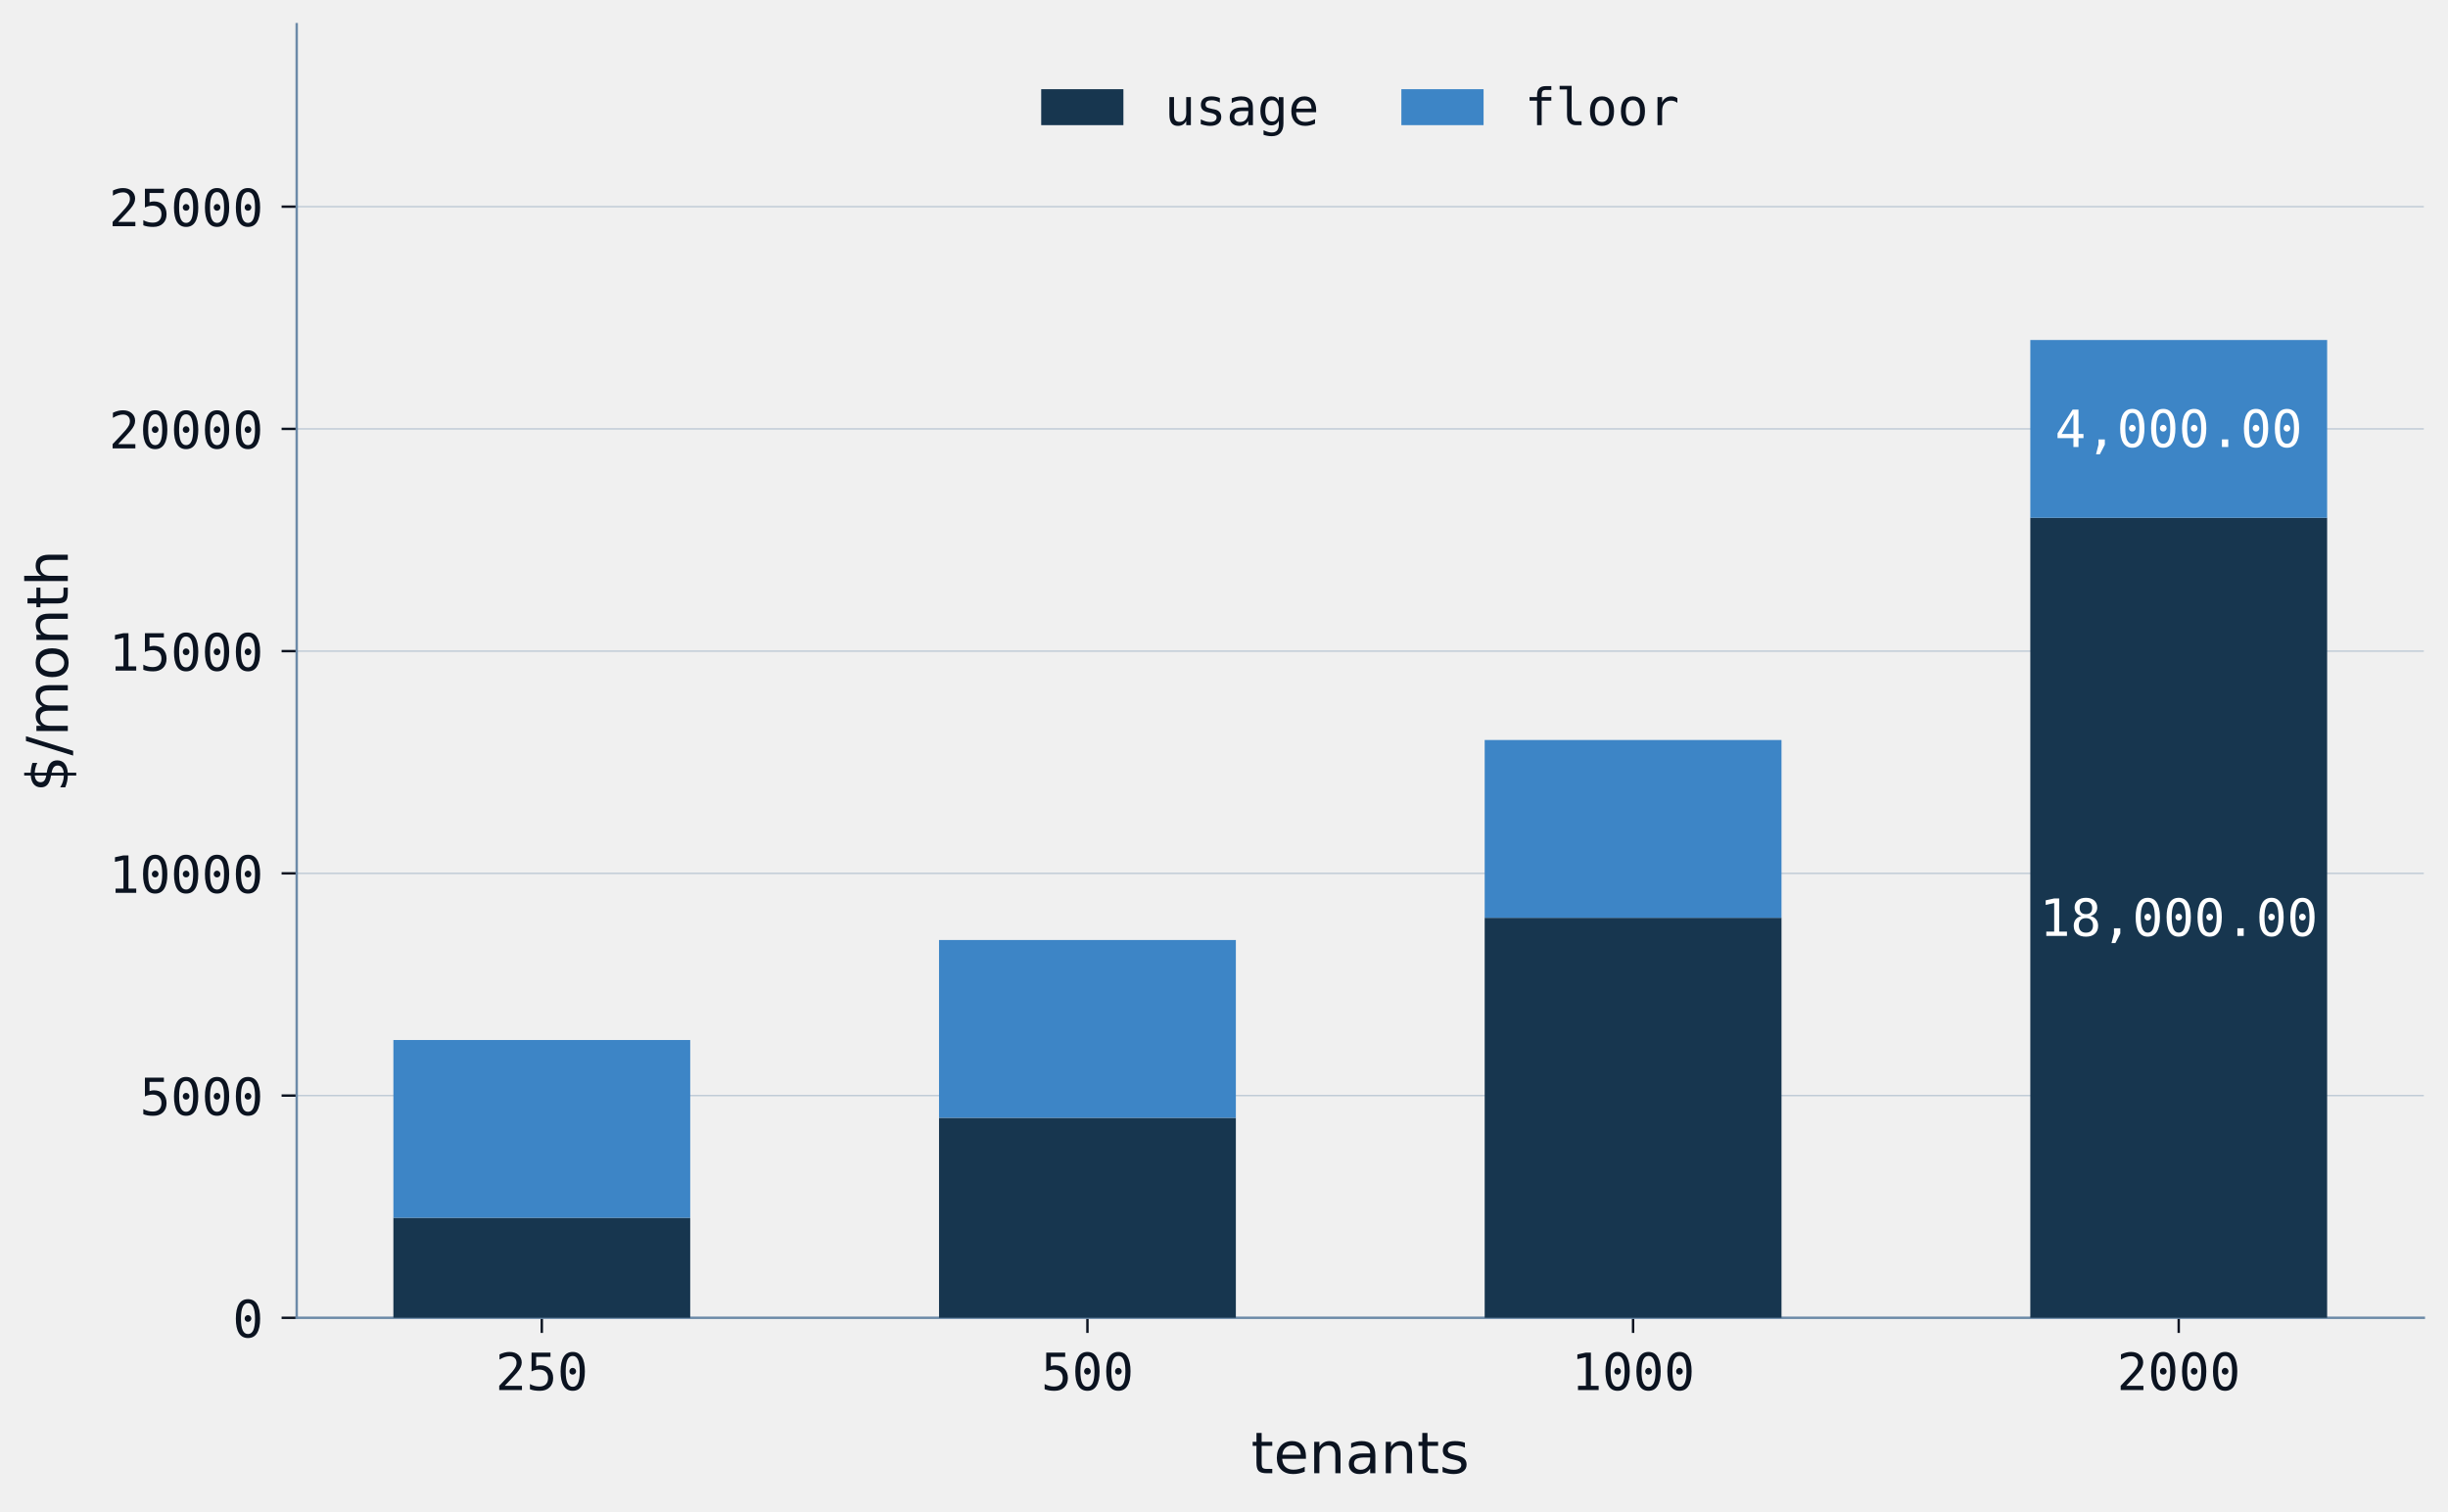
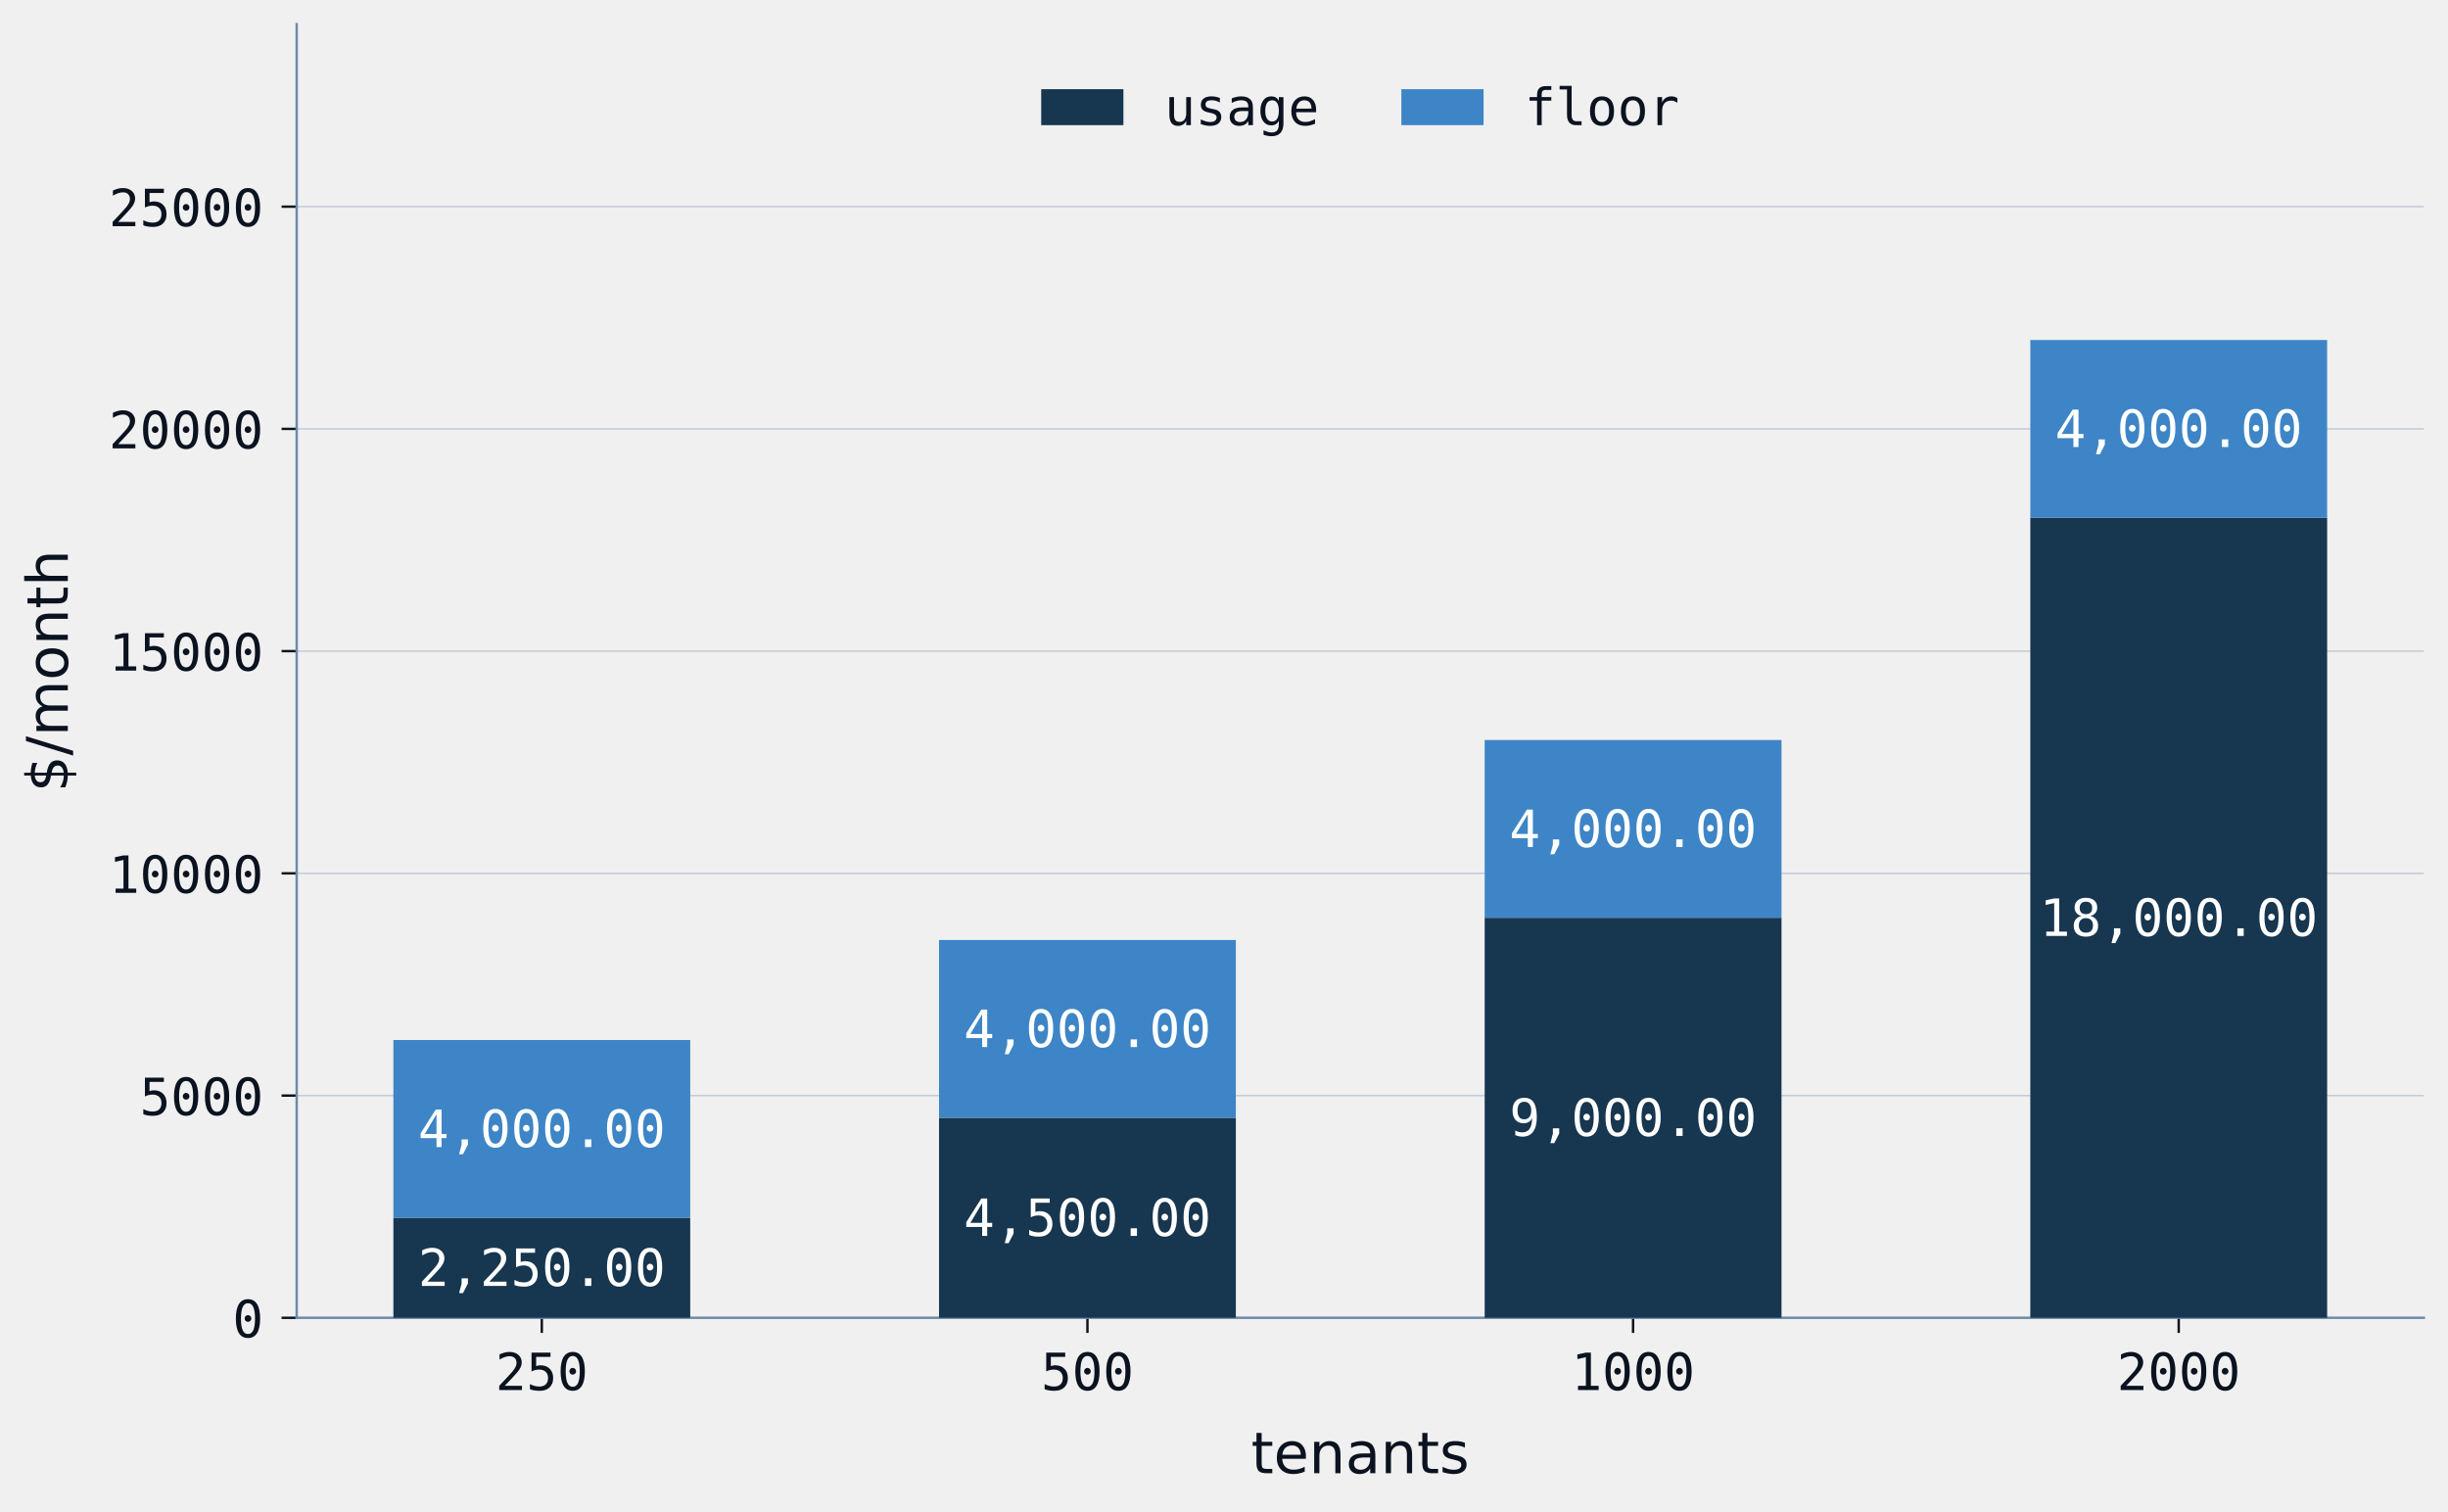
<svg xmlns="http://www.w3.org/2000/svg" xmlns:xlink="http://www.w3.org/1999/xlink" width="1620pt" height="1000pt" viewBox="0 0 1620 1000" version="1.1">
  <defs>
    <style type="text/css">*{stroke-linejoin: round; stroke-linecap: butt}</style>
  </defs>
  <g id="figure_1">
    <g id="patch_1">
      <path d="M 0 1000  L 1620 1000  L 1620 0  L 0 0  L 0 1000  z " style="fill: none" />
    </g>
    <g id="axes_1">
      <g id="patch_2">
        <path d="M 196.348 872  L 1604 872  L 1604 16  L 196.348 16  L 196.348 872  z " style="fill: none" />
      </g>
      <g id="matplotlib.axis_1">
        <g id="xtick_1">
          <g id="line2d_1">
            <defs>
              <path id="m145aa1aebd" d="M 0 0  L 0 10  " style="stroke: #0b1320; stroke-width: 1.6" />
            </defs>
            <g>
              <use xlink:href="#m145aa1aebd" x="358.547" y="872" style="fill: #0b1320; stroke: #0b1320; stroke-width: 1.6" />
            </g>
          </g>
          <g id="text_1">
            <text style="font-size: 34px; font-family: 'IBM Plex Mono', 'DejaVu Sans Mono', 'Bitstream Vera Sans Mono', 'Computer Modern Typewriter', 'Andale Mono', 'Nimbus Mono L', 'Courier New', 'Courier', 'Fixed', 'Terminal', monospace; text-anchor: middle; fill: #0b1320" x="358.547" y="919.832" transform="rotate(-0 358.5474 919.832)">250</text>
          </g>
        </g>
        <g id="xtick_2">
          <g id="line2d_2">
            <g>
              <use xlink:href="#m145aa1aebd" x="719.632" y="872" style="fill: #0b1320; stroke: #0b1320; stroke-width: 1.6" />
            </g>
          </g>
          <g id="text_2">
            <text style="font-size: 34px; font-family: 'IBM Plex Mono', 'DejaVu Sans Mono', 'Bitstream Vera Sans Mono', 'Computer Modern Typewriter', 'Andale Mono', 'Nimbus Mono L', 'Courier New', 'Courier', 'Fixed', 'Terminal', monospace; text-anchor: middle; fill: #0b1320" x="719.632" y="919.832" transform="rotate(-0 719.6319 919.832)">500</text>
          </g>
        </g>
        <g id="xtick_3">
          <g id="line2d_3">
            <g>
              <use xlink:href="#m145aa1aebd" x="1080.716" y="872" style="fill: #0b1320; stroke: #0b1320; stroke-width: 1.6" />
            </g>
          </g>
          <g id="text_3">
            <text style="font-size: 34px; font-family: 'IBM Plex Mono', 'DejaVu Sans Mono', 'Bitstream Vera Sans Mono', 'Computer Modern Typewriter', 'Andale Mono', 'Nimbus Mono L', 'Courier New', 'Courier', 'Fixed', 'Terminal', monospace; text-anchor: middle; fill: #0b1320" x="1080.716" y="919.832" transform="rotate(-0 1080.716 919.832)">1000</text>
          </g>
        </g>
        <g id="xtick_4">
          <g id="line2d_4">
            <g>
              <use xlink:href="#m145aa1aebd" x="1441.801" y="872" style="fill: #0b1320; stroke: #0b1320; stroke-width: 1.6" />
            </g>
          </g>
          <g id="text_4">
            <text style="font-size: 34px; font-family: 'IBM Plex Mono', 'DejaVu Sans Mono', 'Bitstream Vera Sans Mono', 'Computer Modern Typewriter', 'Andale Mono', 'Nimbus Mono L', 'Courier New', 'Courier', 'Fixed', 'Terminal', monospace; text-anchor: middle; fill: #0b1320" x="1441.801" y="919.832" transform="rotate(-0 1441.801 919.832)">2000</text>
          </g>
        </g>
        <g id="text_5">
          <text style="font-size: 38px; font-family: 'Poppins', sans-serif, 'DejaVu Sans'; text-anchor: middle; fill: #0b1320" x="900.174" y="974.871" transform="rotate(-0 900.1741 974.8711)">tenants</text>
        </g>
      </g>
      <g id="matplotlib.axis_2">
        <g id="ytick_1">
          <g id="line2d_5">
            <path d="M 196.348 872  L 1604 872  " clip-path="url(#pdb2b58d8f8)" style="fill: none; stroke: #6c8aa8; stroke-opacity: 0.35; stroke-linecap: square" />
          </g>
          <g id="line2d_6">
            <defs>
              <path id="me648679972" d="M 0 0  L -10 0  " style="stroke: #0b1320; stroke-width: 1.6" />
            </defs>
            <g>
              <use xlink:href="#me648679972" x="196.348" y="872" style="fill: #0b1320; stroke: #0b1320; stroke-width: 1.6" />
            </g>
          </g>
          <g id="text_6">
            <text style="font-size: 34px; font-family: 'IBM Plex Mono', 'DejaVu Sans Mono', 'Bitstream Vera Sans Mono', 'Computer Modern Typewriter', 'Andale Mono', 'Nimbus Mono L', 'Courier New', 'Courier', 'Fixed', 'Terminal', monospace; text-anchor: end; fill: #0b1320" x="174.348" y="884.916" transform="rotate(-0 174.3483 884.916)">0</text>
          </g>
        </g>
        <g id="ytick_2">
          <g id="line2d_7">
            <path d="M 196.348 724.951  L 1604 724.951  " clip-path="url(#pdb2b58d8f8)" style="fill: none; stroke: #6c8aa8; stroke-opacity: 0.35; stroke-linecap: square" />
          </g>
          <g id="line2d_8">
            <g>
              <use xlink:href="#me648679972" x="196.348" y="724.951" style="fill: #0b1320; stroke: #0b1320; stroke-width: 1.6" />
            </g>
          </g>
          <g id="text_7">
            <text style="font-size: 34px; font-family: 'IBM Plex Mono', 'DejaVu Sans Mono', 'Bitstream Vera Sans Mono', 'Computer Modern Typewriter', 'Andale Mono', 'Nimbus Mono L', 'Courier New', 'Courier', 'Fixed', 'Terminal', monospace; text-anchor: end; fill: #0b1320" x="174.348" y="737.867" transform="rotate(-0 174.3483 737.8673)">5000</text>
          </g>
        </g>
        <g id="ytick_3">
          <g id="line2d_9">
            <path d="M 196.348 577.903  L 1604 577.903  " clip-path="url(#pdb2b58d8f8)" style="fill: none; stroke: #6c8aa8; stroke-opacity: 0.35; stroke-linecap: square" />
          </g>
          <g id="line2d_10">
            <g>
              <use xlink:href="#me648679972" x="196.348" y="577.903" style="fill: #0b1320; stroke: #0b1320; stroke-width: 1.6" />
            </g>
          </g>
          <g id="text_8">
            <text style="font-size: 34px; font-family: 'IBM Plex Mono', 'DejaVu Sans Mono', 'Bitstream Vera Sans Mono', 'Computer Modern Typewriter', 'Andale Mono', 'Nimbus Mono L', 'Courier New', 'Courier', 'Fixed', 'Terminal', monospace; text-anchor: end; fill: #0b1320" x="174.348" y="590.819" transform="rotate(-0 174.3483 590.8186)">10000</text>
          </g>
        </g>
        <g id="ytick_4">
          <g id="line2d_11">
            <path d="M 196.348 430.854  L 1604 430.854  " clip-path="url(#pdb2b58d8f8)" style="fill: none; stroke: #6c8aa8; stroke-opacity: 0.35; stroke-linecap: square" />
          </g>
          <g id="line2d_12">
            <g>
              <use xlink:href="#me648679972" x="196.348" y="430.854" style="fill: #0b1320; stroke: #0b1320; stroke-width: 1.6" />
            </g>
          </g>
          <g id="text_9">
            <text style="font-size: 34px; font-family: 'IBM Plex Mono', 'DejaVu Sans Mono', 'Bitstream Vera Sans Mono', 'Computer Modern Typewriter', 'Andale Mono', 'Nimbus Mono L', 'Courier New', 'Courier', 'Fixed', 'Terminal', monospace; text-anchor: end; fill: #0b1320" x="174.348" y="443.77" transform="rotate(-0 174.3483 443.7699)">15000</text>
          </g>
        </g>
        <g id="ytick_5">
          <g id="line2d_13">
            <path d="M 196.348 283.805  L 1604 283.805  " clip-path="url(#pdb2b58d8f8)" style="fill: none; stroke: #6c8aa8; stroke-opacity: 0.35; stroke-linecap: square" />
          </g>
          <g id="line2d_14">
            <g>
              <use xlink:href="#me648679972" x="196.348" y="283.805" style="fill: #0b1320; stroke: #0b1320; stroke-width: 1.6" />
            </g>
          </g>
          <g id="text_10">
            <text style="font-size: 34px; font-family: 'IBM Plex Mono', 'DejaVu Sans Mono', 'Bitstream Vera Sans Mono', 'Computer Modern Typewriter', 'Andale Mono', 'Nimbus Mono L', 'Courier New', 'Courier', 'Fixed', 'Terminal', monospace; text-anchor: end; fill: #0b1320" x="174.348" y="296.721" transform="rotate(-0 174.3483 296.7211)">20000</text>
          </g>
        </g>
        <g id="ytick_6">
          <g id="line2d_15">
            <path d="M 196.348 136.756  L 1604 136.756  " clip-path="url(#pdb2b58d8f8)" style="fill: none; stroke: #6c8aa8; stroke-opacity: 0.35; stroke-linecap: square" />
          </g>
          <g id="line2d_16">
            <g>
              <use xlink:href="#me648679972" x="196.348" y="136.756" style="fill: #0b1320; stroke: #0b1320; stroke-width: 1.6" />
            </g>
          </g>
          <g id="text_11">
            <text style="font-size: 34px; font-family: 'IBM Plex Mono', 'DejaVu Sans Mono', 'Bitstream Vera Sans Mono', 'Computer Modern Typewriter', 'Andale Mono', 'Nimbus Mono L', 'Courier New', 'Courier', 'Fixed', 'Terminal', monospace; text-anchor: end; fill: #0b1320" x="174.348" y="149.672" transform="rotate(-0 174.3483 149.6724)">25000</text>
          </g>
        </g>
        <g id="text_12">
          <text style="font-size: 38px; font-family: 'Poppins', sans-serif, 'DejaVu Sans'; text-anchor: middle; fill: #0b1320" x="44.874" y="444" transform="rotate(-90 44.87406 444)">$/month</text>
        </g>
      </g>
      <g id="patch_3">
        <path d="M 196.348 872  L 196.348 16  " style="fill: none; stroke: #6c8aa8; stroke-width: 1.6; stroke-linejoin: miter; stroke-linecap: square" />
      </g>
      <g id="patch_4">
        <path d="M 196.348 872  L 1604 872  " style="fill: none; stroke: #6c8aa8; stroke-width: 1.6; stroke-linejoin: miter; stroke-linecap: square" />
      </g>
      <g id="patch_5">
        <path d="M 260.332 872  L 456.762 872  L 456.762 805.828  L 260.332 805.828  z " clip-path="url(#pdb2b58d8f8)" style="fill: #17364f" />
      </g>
      <g id="patch_6">
        <path d="M 621.417 872  L 817.847 872  L 817.847 739.656  L 621.417 739.656  z " clip-path="url(#pdb2b58d8f8)" style="fill: #17364f" />
      </g>
      <g id="patch_7">
        <path d="M 982.501 872  L 1178.931 872  L 1178.931 607.312  L 982.501 607.312  z " clip-path="url(#pdb2b58d8f8)" style="fill: #17364f" />
      </g>
      <g id="patch_8">
        <path d="M 1343.586 872  L 1540.016 872  L 1540.016 342.625  L 1343.586 342.625  z " clip-path="url(#pdb2b58d8f8)" style="fill: #17364f" />
      </g>
      <g id="patch_9">
        <path d="M 260.332 805.828  L 456.762 805.828  L 456.762 688.189  L 260.332 688.189  z " clip-path="url(#pdb2b58d8f8)" style="fill: #3d85c6" />
      </g>
      <g id="patch_10">
        <path d="M 621.417 739.656  L 817.847 739.656  L 817.847 622.017  L 621.417 622.017  z " clip-path="url(#pdb2b58d8f8)" style="fill: #3d85c6" />
      </g>
      <g id="patch_11">
        <path d="M 982.501 607.312  L 1178.931 607.312  L 1178.931 489.673  L 982.501 489.673  z " clip-path="url(#pdb2b58d8f8)" style="fill: #3d85c6" />
      </g>
      <g id="patch_12">
        <path d="M 1343.586 342.625  L 1540.016 342.625  L 1540.016 224.986  L 1343.586 224.986  z " clip-path="url(#pdb2b58d8f8)" style="fill: #3d85c6" />
      </g>
      <g id="text_13">
+         <text style="font-size: 34px; font-family: 'IBM Plex Mono', 'DejaVu Sans Mono', 'Bitstream Vera Sans Mono', 'Computer Modern Typewriter', 'Andale Mono', 'Nimbus Mono L', 'Courier New', 'Courier', 'Fixed', 'Terminal', monospace; text-anchor: middle; fill: #ffffff" x="358.547" y="850.914" transform="rotate(-0 358.5474 850.914)">2,250.00</text>
+       </g>
+       <g id="text_14">
+         <text style="font-size: 34px; font-family: 'IBM Plex Mono', 'DejaVu Sans Mono', 'Bitstream Vera Sans Mono', 'Computer Modern Typewriter', 'Andale Mono', 'Nimbus Mono L', 'Courier New', 'Courier', 'Fixed', 'Terminal', monospace; text-anchor: middle; fill: #ffffff" x="358.547" y="759.009" transform="rotate(-0 358.5474 759.0086)">4,000.00</text>
+       </g>
+       <g id="text_15">
+         <text style="font-size: 34px; font-family: 'IBM Plex Mono', 'DejaVu Sans Mono', 'Bitstream Vera Sans Mono', 'Computer Modern Typewriter', 'Andale Mono', 'Nimbus Mono L', 'Courier New', 'Courier', 'Fixed', 'Terminal', monospace; text-anchor: middle; fill: #ffffff" x="719.632" y="817.828" transform="rotate(-0 719.6319 817.8281)">4,500.00</text>
+       </g>
+       <g id="text_16">
+         <text style="font-size: 34px; font-family: 'IBM Plex Mono', 'DejaVu Sans Mono', 'Bitstream Vera Sans Mono', 'Computer Modern Typewriter', 'Andale Mono', 'Nimbus Mono L', 'Courier New', 'Courier', 'Fixed', 'Terminal', monospace; text-anchor: middle; fill: #ffffff" x="719.632" y="692.837" transform="rotate(-0 719.6319 692.8367)">4,000.00</text>
+       </g>
+       <g id="text_17">
+         <text style="font-size: 34px; font-family: 'IBM Plex Mono', 'DejaVu Sans Mono', 'Bitstream Vera Sans Mono', 'Computer Modern Typewriter', 'Andale Mono', 'Nimbus Mono L', 'Courier New', 'Courier', 'Fixed', 'Terminal', monospace; text-anchor: middle; fill: #ffffff" x="1080.716" y="751.656" transform="rotate(-0 1080.716 751.6562)">9,000.00</text>
+       </g>
+       <g id="text_18">
+         <text style="font-size: 34px; font-family: 'IBM Plex Mono', 'DejaVu Sans Mono', 'Bitstream Vera Sans Mono', 'Computer Modern Typewriter', 'Andale Mono', 'Nimbus Mono L', 'Courier New', 'Courier', 'Fixed', 'Terminal', monospace; text-anchor: middle; fill: #ffffff" x="1080.716" y="560.493" transform="rotate(-0 1080.716 560.4928)">4,000.00</text>
+       </g>
+       <g id="text_19">
        <text style="font-size: 34px; font-family: 'IBM Plex Mono', 'DejaVu Sans Mono', 'Bitstream Vera Sans Mono', 'Computer Modern Typewriter', 'Andale Mono', 'Nimbus Mono L', 'Courier New', 'Courier', 'Fixed', 'Terminal', monospace; text-anchor: middle; fill: #ffffff" x="1441.801" y="619.312" transform="rotate(-0 1441.801 619.3123)">18,000.00</text>
      </g>
-       <g id="text_14">
+       <g id="text_20">
        <text style="font-size: 34px; font-family: 'IBM Plex Mono', 'DejaVu Sans Mono', 'Bitstream Vera Sans Mono', 'Computer Modern Typewriter', 'Andale Mono', 'Nimbus Mono L', 'Courier New', 'Courier', 'Fixed', 'Terminal', monospace; text-anchor: middle; fill: #ffffff" x="1441.801" y="295.805" transform="rotate(-0 1441.801 295.8051)">4,000.00</text>
      </g>
      <g id="legend_1">
        <g id="patch_13">
          <path d="M 689.029 82.815  L 743.429 82.815  L 743.429 59.015  L 689.029 59.015  z " style="fill: #17364f" />
        </g>
-         <g id="text_15">
+         <g id="text_21">
          <text style="font-size: 34px; font-family: 'IBM Plex Mono', 'DejaVu Sans Mono', 'Bitstream Vera Sans Mono', 'Computer Modern Typewriter', 'Andale Mono', 'Nimbus Mono L', 'Courier New', 'Courier', 'Fixed', 'Terminal', monospace; text-anchor: start; fill: #0b1320" x="770.629" y="82.815" transform="rotate(-0 770.6288 82.81531)">usage</text>
        </g>
        <g id="patch_14">
          <path d="M 927.374 82.815  L 981.774 82.815  L 981.774 59.015  L 927.374 59.015  z " style="fill: #3d85c6" />
        </g>
-         <g id="text_16">
+         <g id="text_22">
          <text style="font-size: 34px; font-family: 'IBM Plex Mono', 'DejaVu Sans Mono', 'Bitstream Vera Sans Mono', 'Computer Modern Typewriter', 'Andale Mono', 'Nimbus Mono L', 'Courier New', 'Courier', 'Fixed', 'Terminal', monospace; text-anchor: start; fill: #0b1320" x="1008.974" y="82.815" transform="rotate(-0 1008.974 82.81531)">floor</text>
        </g>
      </g>
    </g>
  </g>
  <defs>
    <clipPath id="pdb2b58d8f8">
      <rect x="196.348" y="16" width="1407.652" height="856" />
    </clipPath>
  </defs>
</svg>
